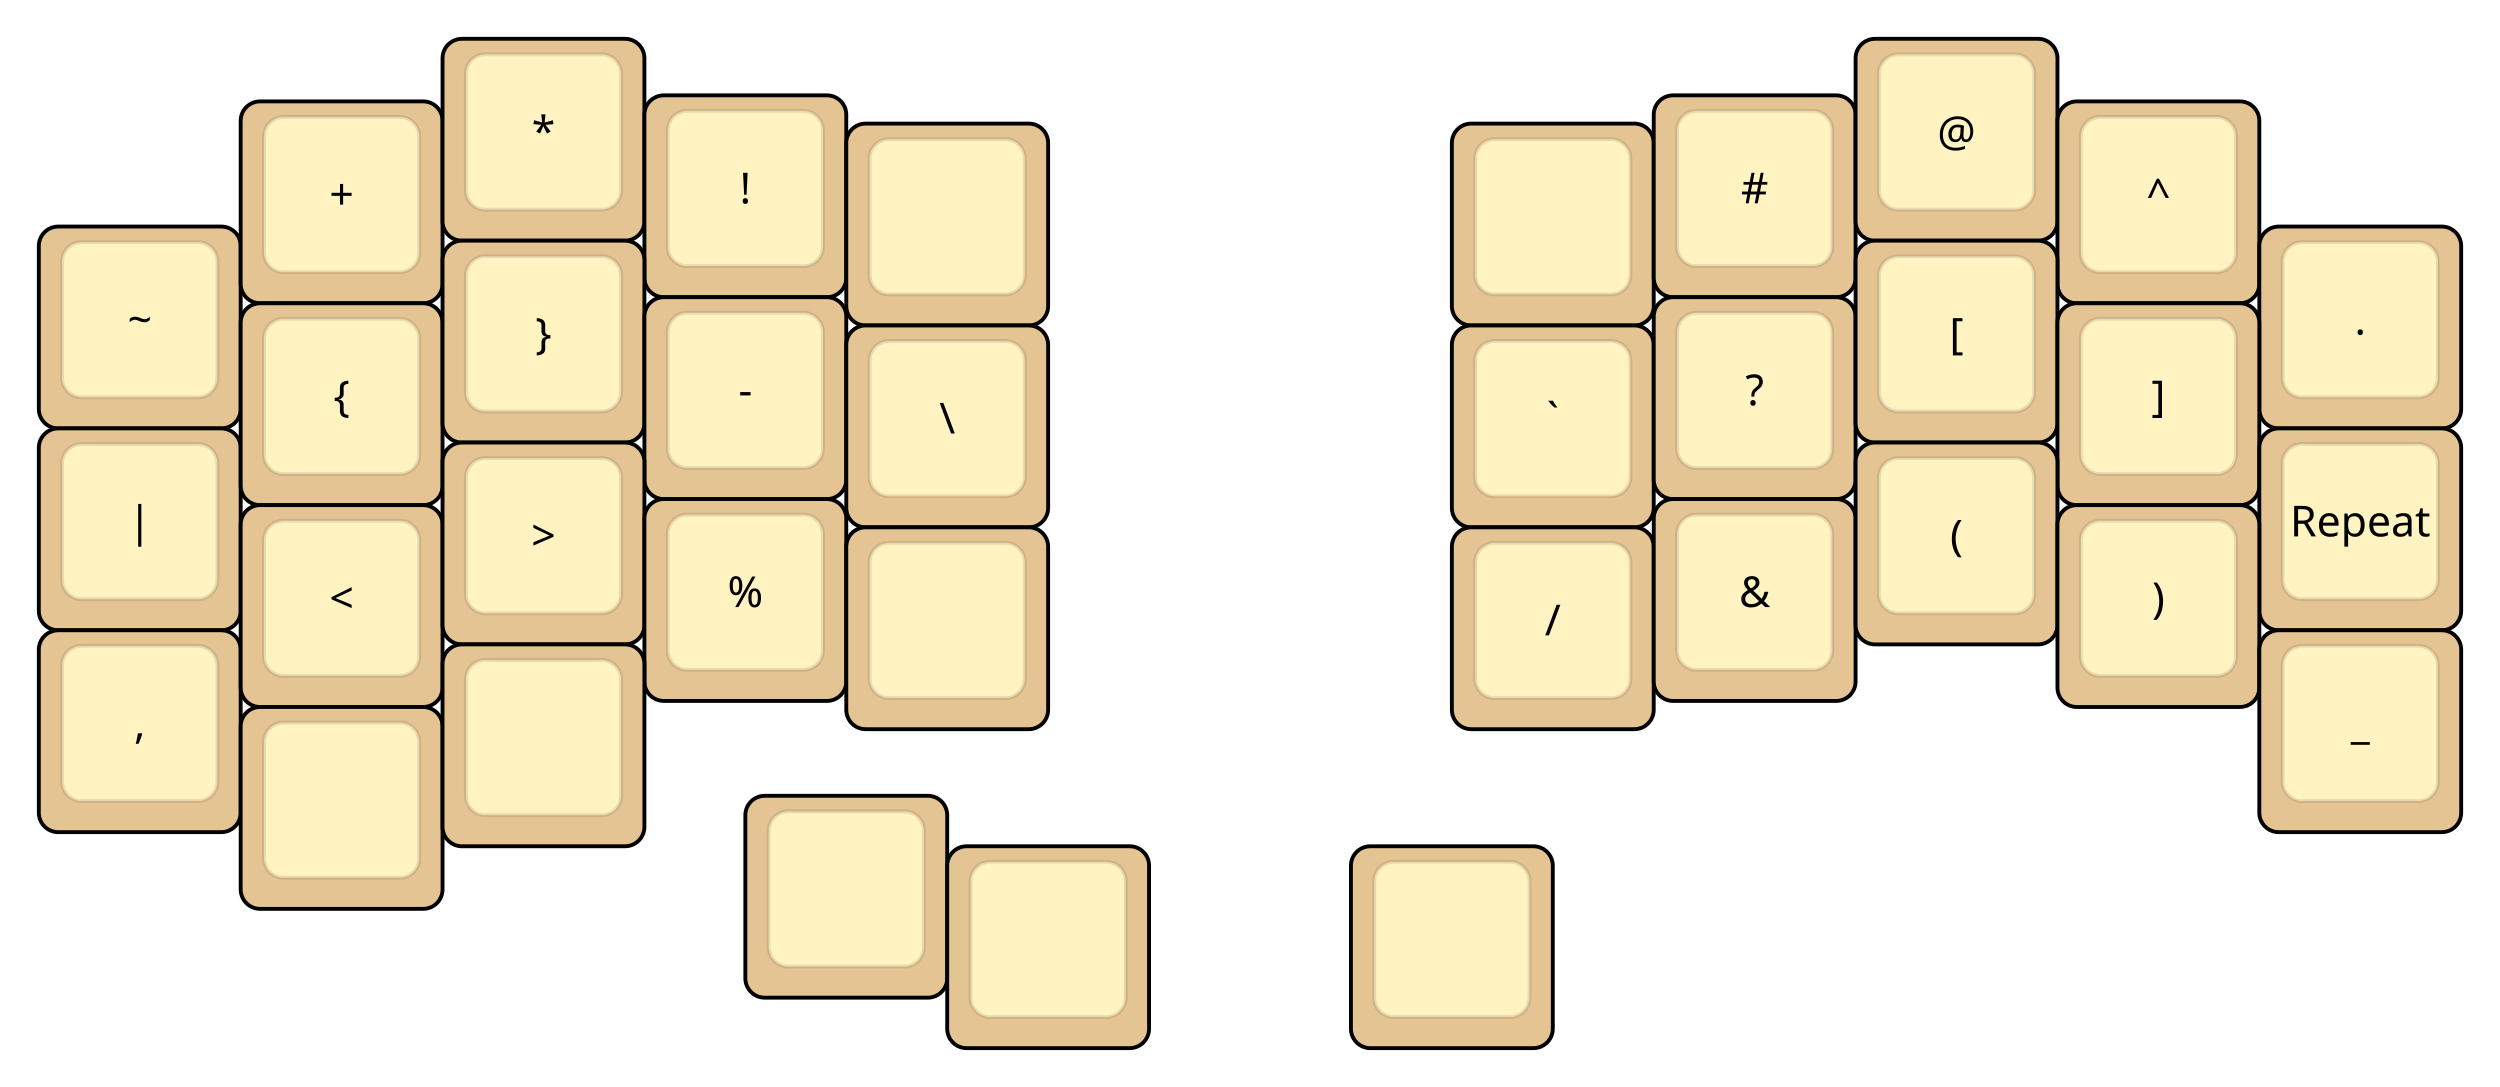
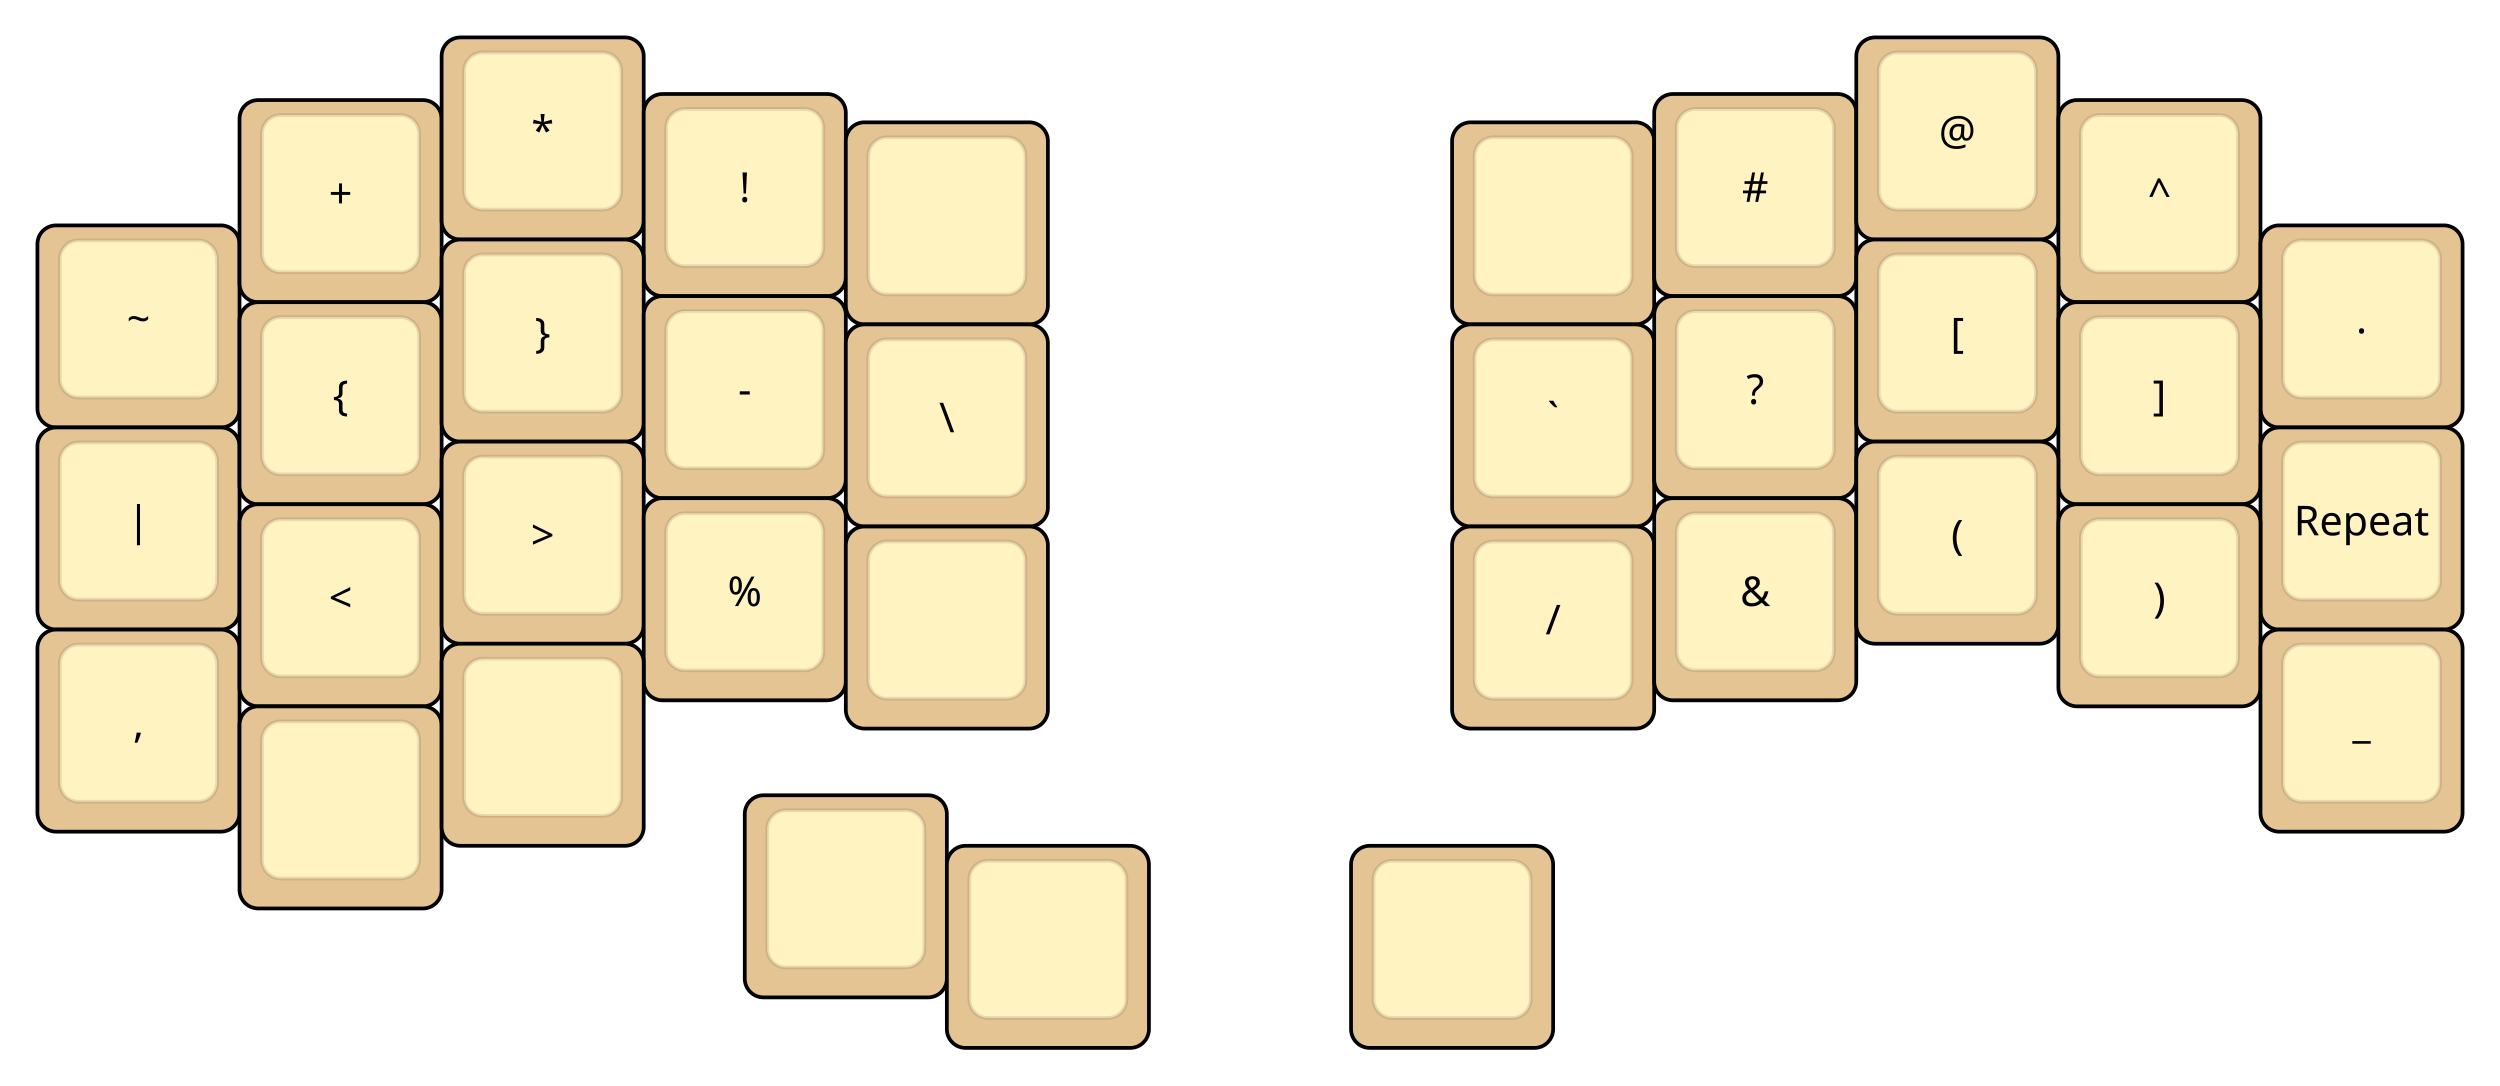
- <svg xmlns="http://www.w3.org/2000/svg" width="644px" height="280x" viewBox="0 0 644 280">
+ <svg xmlns="http://www.w3.org/2000/svg" width="668px" height="290x" viewBox="0 0 668 290">
  <style type="text/css">
    .keycap .border { stroke: black; stroke-width: 1; }
    .keycap .inner.border { stroke: rgba(0,0,0,.1); }
    .keycap { font-family: sans-serif; font-size: 11px}
+     .keycap .sub { font-size: 9px}
  </style>
  <g class="keycap default">
-     <rect x="10" y="58.36" width="52" height="52" rx="5" fill="#e5c494" class="outer border" />
-     <rect x="16" y="62.36" width="40" height="40" rx="5" fill="#fff3c1" class="inner border" />
-     <text x="36" y="82.36" text-anchor="middle" dominant-baseline="middle">
-       <tspan x="36" dy="0">~</tspan>
-     </text>
-   </g>
-   <g class="keycap default">
-     <rect x="62" y="26.12" width="52" height="52" rx="5" fill="#e5c494" class="outer border" />
-     <rect x="68" y="30.12" width="40" height="40" rx="5" fill="#fff3c1" class="inner border" />
-     <text x="88" y="50.12" text-anchor="middle" dominant-baseline="middle">
-       <tspan x="88" dy="0">+</tspan>
-     </text>
-   </g>
-   <g class="keycap default">
-     <rect x="114" y="10" width="52" height="52" rx="5" fill="#e5c494" class="outer border" />
-     <rect x="120" y="14" width="40" height="40" rx="5" fill="#fff3c1" class="inner border" />
-     <text x="140" y="34" text-anchor="middle" dominant-baseline="middle">
-       <tspan x="140" dy="0">*</tspan>
-     </text>
-   </g>
-   <g class="keycap default">
-     <rect x="166" y="24.56" width="52" height="52" rx="5" fill="#e5c494" class="outer border" />
-     <rect x="172" y="28.56" width="40" height="40" rx="5" fill="#fff3c1" class="inner border" />
-     <text x="192" y="48.56" text-anchor="middle" dominant-baseline="middle">
-       <tspan x="192" dy="0">!</tspan>
-     </text>
-   </g>
-   <g class="keycap blank">
-     <rect x="218" y="31.84" width="52" height="52" rx="5" fill="#e5c494" class="outer border" />
-     <rect x="224" y="35.84" width="40" height="40" rx="5" fill="#fff3c1" class="inner border" />
-   </g>
-   <g class="keycap blank">
-     <rect x="374" y="31.84" width="52" height="52" rx="5" fill="#e5c494" class="outer border" />
-     <rect x="380" y="35.84" width="40" height="40" rx="5" fill="#fff3c1" class="inner border" />
-   </g>
-   <g class="keycap default">
-     <rect x="426" y="24.56" width="52" height="52" rx="5" fill="#e5c494" class="outer border" />
-     <rect x="432" y="28.56" width="40" height="40" rx="5" fill="#fff3c1" class="inner border" />
-     <text x="452" y="48.56" text-anchor="middle" dominant-baseline="middle">
-       <tspan x="452" dy="0">#</tspan>
-     </text>
-   </g>
-   <g class="keycap default">
-     <rect x="478" y="10" width="52" height="52" rx="5" fill="#e5c494" class="outer border" />
-     <rect x="484" y="14" width="40" height="40" rx="5" fill="#fff3c1" class="inner border" />
-     <text x="504" y="34" text-anchor="middle" dominant-baseline="middle">
-       <tspan x="504" dy="0">@</tspan>
-     </text>
-   </g>
-   <g class="keycap default">
-     <rect x="530" y="26.12" width="52" height="52" rx="5" fill="#e5c494" class="outer border" />
-     <rect x="536" y="30.12" width="40" height="40" rx="5" fill="#fff3c1" class="inner border" />
-     <text x="556" y="50.12" text-anchor="middle" dominant-baseline="middle">
-       <tspan x="556" dy="0">^</tspan>
-     </text>
-   </g>
-   <g class="keycap default">
-     <rect x="582" y="58.36" width="52" height="52" rx="5" fill="#e5c494" class="outer border" />
-     <rect x="588" y="62.36" width="40" height="40" rx="5" fill="#fff3c1" class="inner border" />
-     <text x="608" y="82.36" text-anchor="middle" dominant-baseline="middle">
-       <tspan x="608" dy="0">.</tspan>
-     </text>
-   </g>
-   <g class="keycap default">
-     <rect x="10" y="110.36" width="52" height="52" rx="5" fill="#e5c494" class="outer border" />
-     <rect x="16" y="114.36" width="40" height="40" rx="5" fill="#fff3c1" class="inner border" />
-     <text x="36" y="134.36" text-anchor="middle" dominant-baseline="middle">
-       <tspan x="36" dy="0">|</tspan>
-     </text>
-   </g>
-   <g class="keycap default">
-     <rect x="62" y="78.12" width="52" height="52" rx="5" fill="#e5c494" class="outer border" />
-     <rect x="68" y="82.12" width="40" height="40" rx="5" fill="#fff3c1" class="inner border" />
-     <text x="88" y="102.12" text-anchor="middle" dominant-baseline="middle">
-       <tspan x="88" dy="0">{</tspan>
-     </text>
-   </g>
-   <g class="keycap default">
-     <rect x="114" y="62" width="52" height="52" rx="5" fill="#e5c494" class="outer border" />
-     <rect x="120" y="66" width="40" height="40" rx="5" fill="#fff3c1" class="inner border" />
-     <text x="140" y="86" text-anchor="middle" dominant-baseline="middle">
-       <tspan x="140" dy="0">}</tspan>
-     </text>
-   </g>
-   <g class="keycap default">
-     <rect x="166" y="76.56" width="52" height="52" rx="5" fill="#e5c494" class="outer border" />
-     <rect x="172" y="80.56" width="40" height="40" rx="5" fill="#fff3c1" class="inner border" />
-     <text x="192" y="100.56" text-anchor="middle" dominant-baseline="middle">
-       <tspan x="192" dy="0">-</tspan>
-     </text>
-   </g>
-   <g class="keycap default">
-     <rect x="218" y="83.84" width="52" height="52" rx="5" fill="#e5c494" class="outer border" />
-     <rect x="224" y="87.84" width="40" height="40" rx="5" fill="#fff3c1" class="inner border" />
-     <text x="244" y="107.84" text-anchor="middle" dominant-baseline="middle">
-       <tspan x="244" dy="0">\</tspan>
-     </text>
-   </g>
-   <g class="keycap default">
-     <rect x="374" y="83.84" width="52" height="52" rx="5" fill="#e5c494" class="outer border" />
-     <rect x="380" y="87.84" width="40" height="40" rx="5" fill="#fff3c1" class="inner border" />
-     <text x="400" y="107.84" text-anchor="middle" dominant-baseline="middle">
-       <tspan x="400" dy="0">`</tspan>
-     </text>
-   </g>
-   <g class="keycap default">
-     <rect x="426" y="76.56" width="52" height="52" rx="5" fill="#e5c494" class="outer border" />
-     <rect x="432" y="80.56" width="40" height="40" rx="5" fill="#fff3c1" class="inner border" />
-     <text x="452" y="100.56" text-anchor="middle" dominant-baseline="middle">
-       <tspan x="452" dy="0">?</tspan>
-     </text>
-   </g>
-   <g class="keycap default">
-     <rect x="478" y="62" width="52" height="52" rx="5" fill="#e5c494" class="outer border" />
-     <rect x="484" y="66" width="40" height="40" rx="5" fill="#fff3c1" class="inner border" />
-     <text x="504" y="86" text-anchor="middle" dominant-baseline="middle">
-       <tspan x="504" dy="0">[</tspan>
-     </text>
-   </g>
-   <g class="keycap default">
-     <rect x="530" y="78.12" width="52" height="52" rx="5" fill="#e5c494" class="outer border" />
-     <rect x="536" y="82.12" width="40" height="40" rx="5" fill="#fff3c1" class="inner border" />
-     <text x="556" y="102.12" text-anchor="middle" dominant-baseline="middle">
-       <tspan x="556" dy="0">]</tspan>
+     <rect x="10" y="60.22" width="54" height="54" rx="5" fill="#e5c494" class="outer border" />
+     <rect x="16" y="64.22" width="42" height="42" rx="5" fill="#fff3c1" class="inner border" />
+     <text x="37" y="85.22" text-anchor="middle" dominant-baseline="middle" class="main">
+       <tspan x="37" dy="0">~</tspan>
+     </text>
+   </g>
+   <g class="keycap default">
+     <rect x="64" y="26.74" width="54" height="54" rx="5" fill="#e5c494" class="outer border" />
+     <rect x="70" y="30.74" width="42" height="42" rx="5" fill="#fff3c1" class="inner border" />
+     <text x="91" y="51.74" text-anchor="middle" dominant-baseline="middle" class="main">
+       <tspan x="91" dy="0">+</tspan>
+     </text>
+   </g>
+   <g class="keycap default">
+     <rect x="118" y="10" width="54" height="54" rx="5" fill="#e5c494" class="outer border" />
+     <rect x="124" y="14" width="42" height="42" rx="5" fill="#fff3c1" class="inner border" />
+     <text x="145" y="35" text-anchor="middle" dominant-baseline="middle" class="main">
+       <tspan x="145" dy="0">*</tspan>
+     </text>
+   </g>
+   <g class="keycap default">
+     <rect x="172" y="25.12" width="54" height="54" rx="5" fill="#e5c494" class="outer border" />
+     <rect x="178" y="29.12" width="42" height="42" rx="5" fill="#fff3c1" class="inner border" />
+     <text x="199" y="50.12" text-anchor="middle" dominant-baseline="middle" class="main">
+       <tspan x="199" dy="0">!</tspan>
+     </text>
+   </g>
+   <g class="keycap blank">
+     <rect x="226" y="32.68" width="54" height="54" rx="5" fill="#e5c494" class="outer border" />
+     <rect x="232" y="36.68" width="42" height="42" rx="5" fill="#fff3c1" class="inner border" />
+   </g>
+   <g class="keycap blank">
+     <rect x="388" y="32.68" width="54" height="54" rx="5" fill="#e5c494" class="outer border" />
+     <rect x="394" y="36.68" width="42" height="42" rx="5" fill="#fff3c1" class="inner border" />
+   </g>
+   <g class="keycap default">
+     <rect x="442" y="25.12" width="54" height="54" rx="5" fill="#e5c494" class="outer border" />
+     <rect x="448" y="29.12" width="42" height="42" rx="5" fill="#fff3c1" class="inner border" />
+     <text x="469" y="50.12" text-anchor="middle" dominant-baseline="middle" class="main">
+       <tspan x="469" dy="0">#</tspan>
+     </text>
+   </g>
+   <g class="keycap default">
+     <rect x="496" y="10" width="54" height="54" rx="5" fill="#e5c494" class="outer border" />
+     <rect x="502" y="14" width="42" height="42" rx="5" fill="#fff3c1" class="inner border" />
+     <text x="523" y="35" text-anchor="middle" dominant-baseline="middle" class="main">
+       <tspan x="523" dy="0">@</tspan>
+     </text>
+   </g>
+   <g class="keycap default">
+     <rect x="550" y="26.74" width="54" height="54" rx="5" fill="#e5c494" class="outer border" />
+     <rect x="556" y="30.74" width="42" height="42" rx="5" fill="#fff3c1" class="inner border" />
+     <text x="577" y="51.74" text-anchor="middle" dominant-baseline="middle" class="main">
+       <tspan x="577" dy="0">^</tspan>
+     </text>
+   </g>
+   <g class="keycap blank">
+     <rect x="604" y="60.22" width="54" height="54" rx="5" fill="#e5c494" class="outer border" />
+     <rect x="610" y="64.22" width="42" height="42" rx="5" fill="#fff3c1" class="inner border" />
+     <text x="631" y="85.22" text-anchor="middle" dominant-baseline="middle" class="main">
+       <tspan x="631" dy="0">.</tspan>
+     </text>
+   </g>
+   <g class="keycap default">
+     <rect x="10" y="114.22" width="54" height="54" rx="5" fill="#e5c494" class="outer border" />
+     <rect x="16" y="118.22" width="42" height="42" rx="5" fill="#fff3c1" class="inner border" />
+     <text x="37" y="139.22" text-anchor="middle" dominant-baseline="middle" class="main">
+       <tspan x="37" dy="0">|</tspan>
+     </text>
+   </g>
+   <g class="keycap default">
+     <rect x="64" y="80.74" width="54" height="54" rx="5" fill="#e5c494" class="outer border" />
+     <rect x="70" y="84.74" width="42" height="42" rx="5" fill="#fff3c1" class="inner border" />
+     <text x="91" y="105.74" text-anchor="middle" dominant-baseline="middle" class="main">
+       <tspan x="91" dy="0">{</tspan>
+     </text>
+   </g>
+   <g class="keycap default">
+     <rect x="118" y="64" width="54" height="54" rx="5" fill="#e5c494" class="outer border" />
+     <rect x="124" y="68" width="42" height="42" rx="5" fill="#fff3c1" class="inner border" />
+     <text x="145" y="89" text-anchor="middle" dominant-baseline="middle" class="main">
+       <tspan x="145" dy="0">}</tspan>
+     </text>
+   </g>
+   <g class="keycap default">
+     <rect x="172" y="79.12" width="54" height="54" rx="5" fill="#e5c494" class="outer border" />
+     <rect x="178" y="83.12" width="42" height="42" rx="5" fill="#fff3c1" class="inner border" />
+     <text x="199" y="104.12" text-anchor="middle" dominant-baseline="middle" class="main">
+       <tspan x="199" dy="0">-</tspan>
+     </text>
+   </g>
+   <g class="keycap default">
+     <rect x="226" y="86.68" width="54" height="54" rx="5" fill="#e5c494" class="outer border" />
+     <rect x="232" y="90.68" width="42" height="42" rx="5" fill="#fff3c1" class="inner border" />
+     <text x="253" y="111.68" text-anchor="middle" dominant-baseline="middle" class="main">
+       <tspan x="253" dy="0">\</tspan>
+     </text>
+   </g>
+   <g class="keycap default">
+     <rect x="388" y="86.68" width="54" height="54" rx="5" fill="#e5c494" class="outer border" />
+     <rect x="394" y="90.68" width="42" height="42" rx="5" fill="#fff3c1" class="inner border" />
+     <text x="415" y="111.68" text-anchor="middle" dominant-baseline="middle" class="main">
+       <tspan x="415" dy="0">`</tspan>
+     </text>
+   </g>
+   <g class="keycap default">
+     <rect x="442" y="79.12" width="54" height="54" rx="5" fill="#e5c494" class="outer border" />
+     <rect x="448" y="83.12" width="42" height="42" rx="5" fill="#fff3c1" class="inner border" />
+     <text x="469" y="104.12" text-anchor="middle" dominant-baseline="middle" class="main">
+       <tspan x="469" dy="0">?</tspan>
+     </text>
+   </g>
+   <g class="keycap default">
+     <rect x="496" y="64" width="54" height="54" rx="5" fill="#e5c494" class="outer border" />
+     <rect x="502" y="68" width="42" height="42" rx="5" fill="#fff3c1" class="inner border" />
+     <text x="523" y="89" text-anchor="middle" dominant-baseline="middle" class="main">
+       <tspan x="523" dy="0">[</tspan>
+     </text>
+   </g>
+   <g class="keycap default">
+     <rect x="550" y="80.74" width="54" height="54" rx="5" fill="#e5c494" class="outer border" />
+     <rect x="556" y="84.74" width="42" height="42" rx="5" fill="#fff3c1" class="inner border" />
+     <text x="577" y="105.74" text-anchor="middle" dominant-baseline="middle" class="main">
+       <tspan x="577" dy="0">]</tspan>
    </text>
  </g>
  <g class="keycap special">
-     <rect x="582" y="110.36" width="52" height="52" rx="5" fill="#e5c494" class="outer border" />
-     <rect x="588" y="114.36" width="40" height="40" rx="5" fill="#fff3c1" class="inner border" />
-     <text x="608" y="134.36" text-anchor="middle" dominant-baseline="middle">
-       <tspan x="608" dy="0">Repeat</tspan>
-     </text>
-   </g>
-   <g class="keycap default">
-     <rect x="10" y="162.36" width="52" height="52" rx="5" fill="#e5c494" class="outer border" />
-     <rect x="16" y="166.36" width="40" height="40" rx="5" fill="#fff3c1" class="inner border" />
-     <text x="36" y="186.36" text-anchor="middle" dominant-baseline="middle">
-       <tspan x="36" dy="0">,</tspan>
-     </text>
-   </g>
-   <g class="keycap default">
-     <rect x="62" y="130.12" width="52" height="52" rx="5" fill="#e5c494" class="outer border" />
-     <rect x="68" y="134.12" width="40" height="40" rx="5" fill="#fff3c1" class="inner border" />
-     <text x="88" y="154.12" text-anchor="middle" dominant-baseline="middle">
-       <tspan x="88" dy="0">&lt;</tspan>
-     </text>
-   </g>
-   <g class="keycap default">
-     <rect x="114" y="114" width="52" height="52" rx="5" fill="#e5c494" class="outer border" />
-     <rect x="120" y="118" width="40" height="40" rx="5" fill="#fff3c1" class="inner border" />
-     <text x="140" y="138" text-anchor="middle" dominant-baseline="middle">
-       <tspan x="140" dy="0">&gt;</tspan>
-     </text>
-   </g>
-   <g class="keycap default">
-     <rect x="166" y="128.56" width="52" height="52" rx="5" fill="#e5c494" class="outer border" />
-     <rect x="172" y="132.56" width="40" height="40" rx="5" fill="#fff3c1" class="inner border" />
-     <text x="192" y="152.56" text-anchor="middle" dominant-baseline="middle">
-       <tspan x="192" dy="0">%</tspan>
-     </text>
-   </g>
-   <g class="keycap blank">
-     <rect x="218" y="135.84" width="52" height="52" rx="5" fill="#e5c494" class="outer border" />
-     <rect x="224" y="139.84" width="40" height="40" rx="5" fill="#fff3c1" class="inner border" />
-   </g>
-   <g class="keycap default">
-     <rect x="374" y="135.84" width="52" height="52" rx="5" fill="#e5c494" class="outer border" />
-     <rect x="380" y="139.84" width="40" height="40" rx="5" fill="#fff3c1" class="inner border" />
-     <text x="400" y="159.84" text-anchor="middle" dominant-baseline="middle">
-       <tspan x="400" dy="0">/</tspan>
-     </text>
-   </g>
-   <g class="keycap default">
-     <rect x="426" y="128.56" width="52" height="52" rx="5" fill="#e5c494" class="outer border" />
-     <rect x="432" y="132.56" width="40" height="40" rx="5" fill="#fff3c1" class="inner border" />
-     <text x="452" y="152.56" text-anchor="middle" dominant-baseline="middle">
-       <tspan x="452" dy="0">&amp;</tspan>
-     </text>
-   </g>
-   <g class="keycap default">
-     <rect x="478" y="114" width="52" height="52" rx="5" fill="#e5c494" class="outer border" />
-     <rect x="484" y="118" width="40" height="40" rx="5" fill="#fff3c1" class="inner border" />
-     <text x="504" y="138" text-anchor="middle" dominant-baseline="middle">
-       <tspan x="504" dy="0">(</tspan>
-     </text>
-   </g>
-   <g class="keycap default">
-     <rect x="530" y="130.12" width="52" height="52" rx="5" fill="#e5c494" class="outer border" />
-     <rect x="536" y="134.12" width="40" height="40" rx="5" fill="#fff3c1" class="inner border" />
-     <text x="556" y="154.12" text-anchor="middle" dominant-baseline="middle">
-       <tspan x="556" dy="0">)</tspan>
-     </text>
-   </g>
-   <g class="keycap default">
-     <rect x="582" y="162.36" width="52" height="52" rx="5" fill="#e5c494" class="outer border" />
-     <rect x="588" y="166.36" width="40" height="40" rx="5" fill="#fff3c1" class="inner border" />
-     <text x="608" y="186.36" text-anchor="middle" dominant-baseline="middle">
-       <tspan x="608" dy="0">_</tspan>
-     </text>
-   </g>
-   <g class="keycap blank">
-     <rect x="62" y="182.12" width="52" height="52" rx="5" fill="#e5c494" class="outer border" />
-     <rect x="68" y="186.12" width="40" height="40" rx="5" fill="#fff3c1" class="inner border" />
-   </g>
-   <g class="keycap blank">
-     <rect x="114" y="166" width="52" height="52" rx="5" fill="#e5c494" class="outer border" />
-     <rect x="120" y="170" width="40" height="40" rx="5" fill="#fff3c1" class="inner border" />
-   </g>
-   <g class="keycap blank">
-     <rect x="192" y="205" width="52" height="52" rx="5" fill="#e5c494" class="outer border" />
-     <rect x="198" y="209" width="40" height="40" rx="5" fill="#fff3c1" class="inner border" />
-   </g>
-   <g class="keycap blank">
-     <rect x="244" y="218" width="52" height="52" rx="5" fill="#e5c494" class="outer border" />
-     <rect x="250" y="222" width="40" height="40" rx="5" fill="#fff3c1" class="inner border" />
-   </g>
-   <g class="keycap blank">
-     <rect x="348" y="218" width="52" height="52" rx="5" fill="#e5c494" class="outer border" />
-     <rect x="354" y="222" width="40" height="40" rx="5" fill="#fff3c1" class="inner border" />
+     <rect x="604" y="114.22" width="54" height="54" rx="5" fill="#e5c494" class="outer border" />
+     <rect x="610" y="118.22" width="42" height="42" rx="5" fill="#fff3c1" class="inner border" />
+     <text x="631" y="139.22" text-anchor="middle" dominant-baseline="middle" class="main">
+       <tspan x="631" dy="0">Repeat</tspan>
+     </text>
+   </g>
+   <g class="keycap blank">
+     <rect x="10" y="168.22" width="54" height="54" rx="5" fill="#e5c494" class="outer border" />
+     <rect x="16" y="172.22" width="42" height="42" rx="5" fill="#fff3c1" class="inner border" />
+     <text x="37" y="193.22" text-anchor="middle" dominant-baseline="middle" class="main">
+       <tspan x="37" dy="0">,</tspan>
+     </text>
+   </g>
+   <g class="keycap default">
+     <rect x="64" y="134.74" width="54" height="54" rx="5" fill="#e5c494" class="outer border" />
+     <rect x="70" y="138.74" width="42" height="42" rx="5" fill="#fff3c1" class="inner border" />
+     <text x="91" y="159.74" text-anchor="middle" dominant-baseline="middle" class="main">
+       <tspan x="91" dy="0">&lt;</tspan>
+     </text>
+   </g>
+   <g class="keycap default">
+     <rect x="118" y="118" width="54" height="54" rx="5" fill="#e5c494" class="outer border" />
+     <rect x="124" y="122" width="42" height="42" rx="5" fill="#fff3c1" class="inner border" />
+     <text x="145" y="143" text-anchor="middle" dominant-baseline="middle" class="main">
+       <tspan x="145" dy="0">&gt;</tspan>
+     </text>
+   </g>
+   <g class="keycap default">
+     <rect x="172" y="133.12" width="54" height="54" rx="5" fill="#e5c494" class="outer border" />
+     <rect x="178" y="137.12" width="42" height="42" rx="5" fill="#fff3c1" class="inner border" />
+     <text x="199" y="158.12" text-anchor="middle" dominant-baseline="middle" class="main">
+       <tspan x="199" dy="0">%</tspan>
+     </text>
+   </g>
+   <g class="keycap blank">
+     <rect x="226" y="140.68" width="54" height="54" rx="5" fill="#e5c494" class="outer border" />
+     <rect x="232" y="144.68" width="42" height="42" rx="5" fill="#fff3c1" class="inner border" />
+   </g>
+   <g class="keycap blank">
+     <rect x="388" y="140.68" width="54" height="54" rx="5" fill="#e5c494" class="outer border" />
+     <rect x="394" y="144.68" width="42" height="42" rx="5" fill="#fff3c1" class="inner border" />
+     <text x="415" y="165.68" text-anchor="middle" dominant-baseline="middle" class="main">
+       <tspan x="415" dy="0">/</tspan>
+     </text>
+   </g>
+   <g class="keycap default">
+     <rect x="442" y="133.12" width="54" height="54" rx="5" fill="#e5c494" class="outer border" />
+     <rect x="448" y="137.12" width="42" height="42" rx="5" fill="#fff3c1" class="inner border" />
+     <text x="469" y="158.12" text-anchor="middle" dominant-baseline="middle" class="main">
+       <tspan x="469" dy="0">&amp;</tspan>
+     </text>
+   </g>
+   <g class="keycap blank">
+     <rect x="496" y="118" width="54" height="54" rx="5" fill="#e5c494" class="outer border" />
+     <rect x="502" y="122" width="42" height="42" rx="5" fill="#fff3c1" class="inner border" />
+     <text x="523" y="143" text-anchor="middle" dominant-baseline="middle" class="main">
+       <tspan x="523" dy="0">(</tspan>
+     </text>
+   </g>
+   <g class="keycap blank">
+     <rect x="550" y="134.74" width="54" height="54" rx="5" fill="#e5c494" class="outer border" />
+     <rect x="556" y="138.74" width="42" height="42" rx="5" fill="#fff3c1" class="inner border" />
+     <text x="577" y="159.74" text-anchor="middle" dominant-baseline="middle" class="main">
+       <tspan x="577" dy="0">)</tspan>
+     </text>
+   </g>
+   <g class="keycap blank">
+     <rect x="604" y="168.22" width="54" height="54" rx="5" fill="#e5c494" class="outer border" />
+     <rect x="610" y="172.22" width="42" height="42" rx="5" fill="#fff3c1" class="inner border" />
+     <text x="631" y="193.22" text-anchor="middle" dominant-baseline="middle" class="main">
+       <tspan x="631" dy="0">_</tspan>
+     </text>
+   </g>
+   <g class="keycap blank">
+     <rect x="64" y="188.74" width="54" height="54" rx="5" fill="#e5c494" class="outer border" />
+     <rect x="70" y="192.74" width="42" height="42" rx="5" fill="#fff3c1" class="inner border" />
+   </g>
+   <g class="keycap blank">
+     <rect x="118" y="172" width="54" height="54" rx="5" fill="#e5c494" class="outer border" />
+     <rect x="124" y="176" width="42" height="42" rx="5" fill="#fff3c1" class="inner border" />
+   </g>
+   <g class="keycap blank">
+     <rect x="199" y="212.5" width="54" height="54" rx="5" fill="#e5c494" class="outer border" />
+     <rect x="205" y="216.5" width="42" height="42" rx="5" fill="#fff3c1" class="inner border" />
+   </g>
+   <g class="keycap blank">
+     <rect x="253" y="226" width="54" height="54" rx="5" fill="#e5c494" class="outer border" />
+     <rect x="259" y="230" width="42" height="42" rx="5" fill="#fff3c1" class="inner border" />
+   </g>
+   <g class="keycap blank">
+     <rect x="361" y="226" width="54" height="54" rx="5" fill="#e5c494" class="outer border" />
+     <rect x="367" y="230" width="42" height="42" rx="5" fill="#fff3c1" class="inner border" />
  </g>
</svg>
